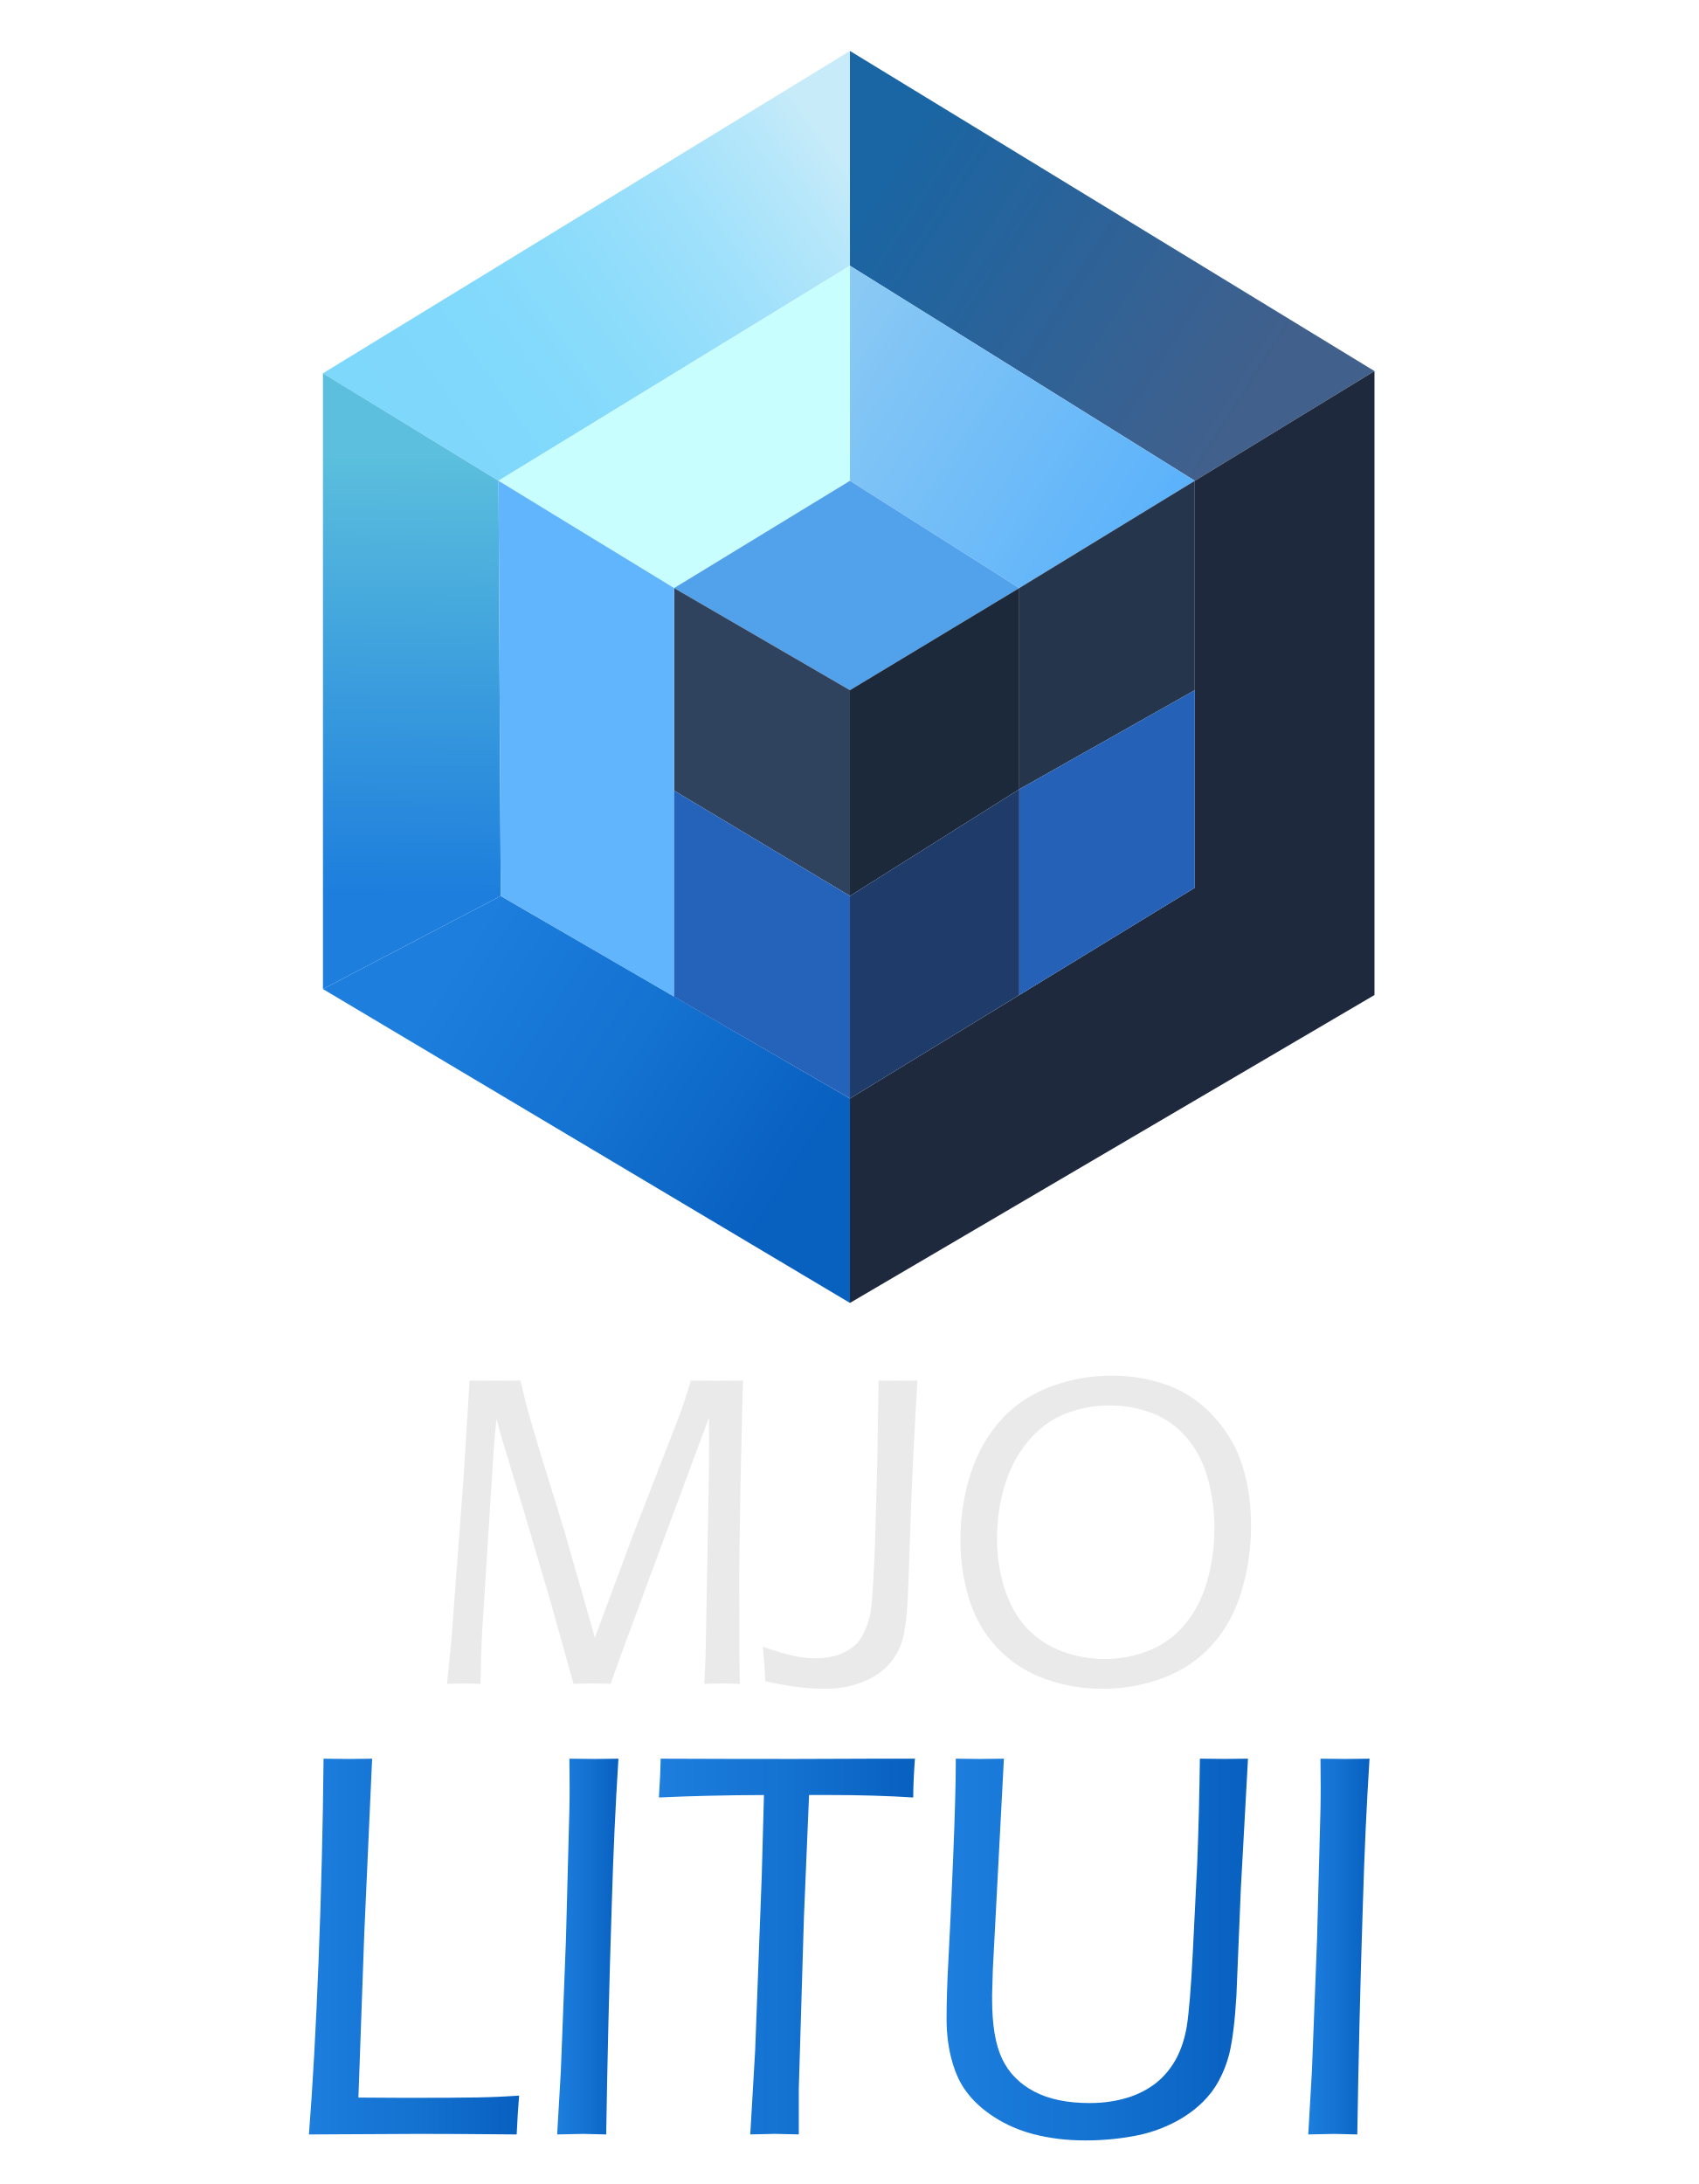
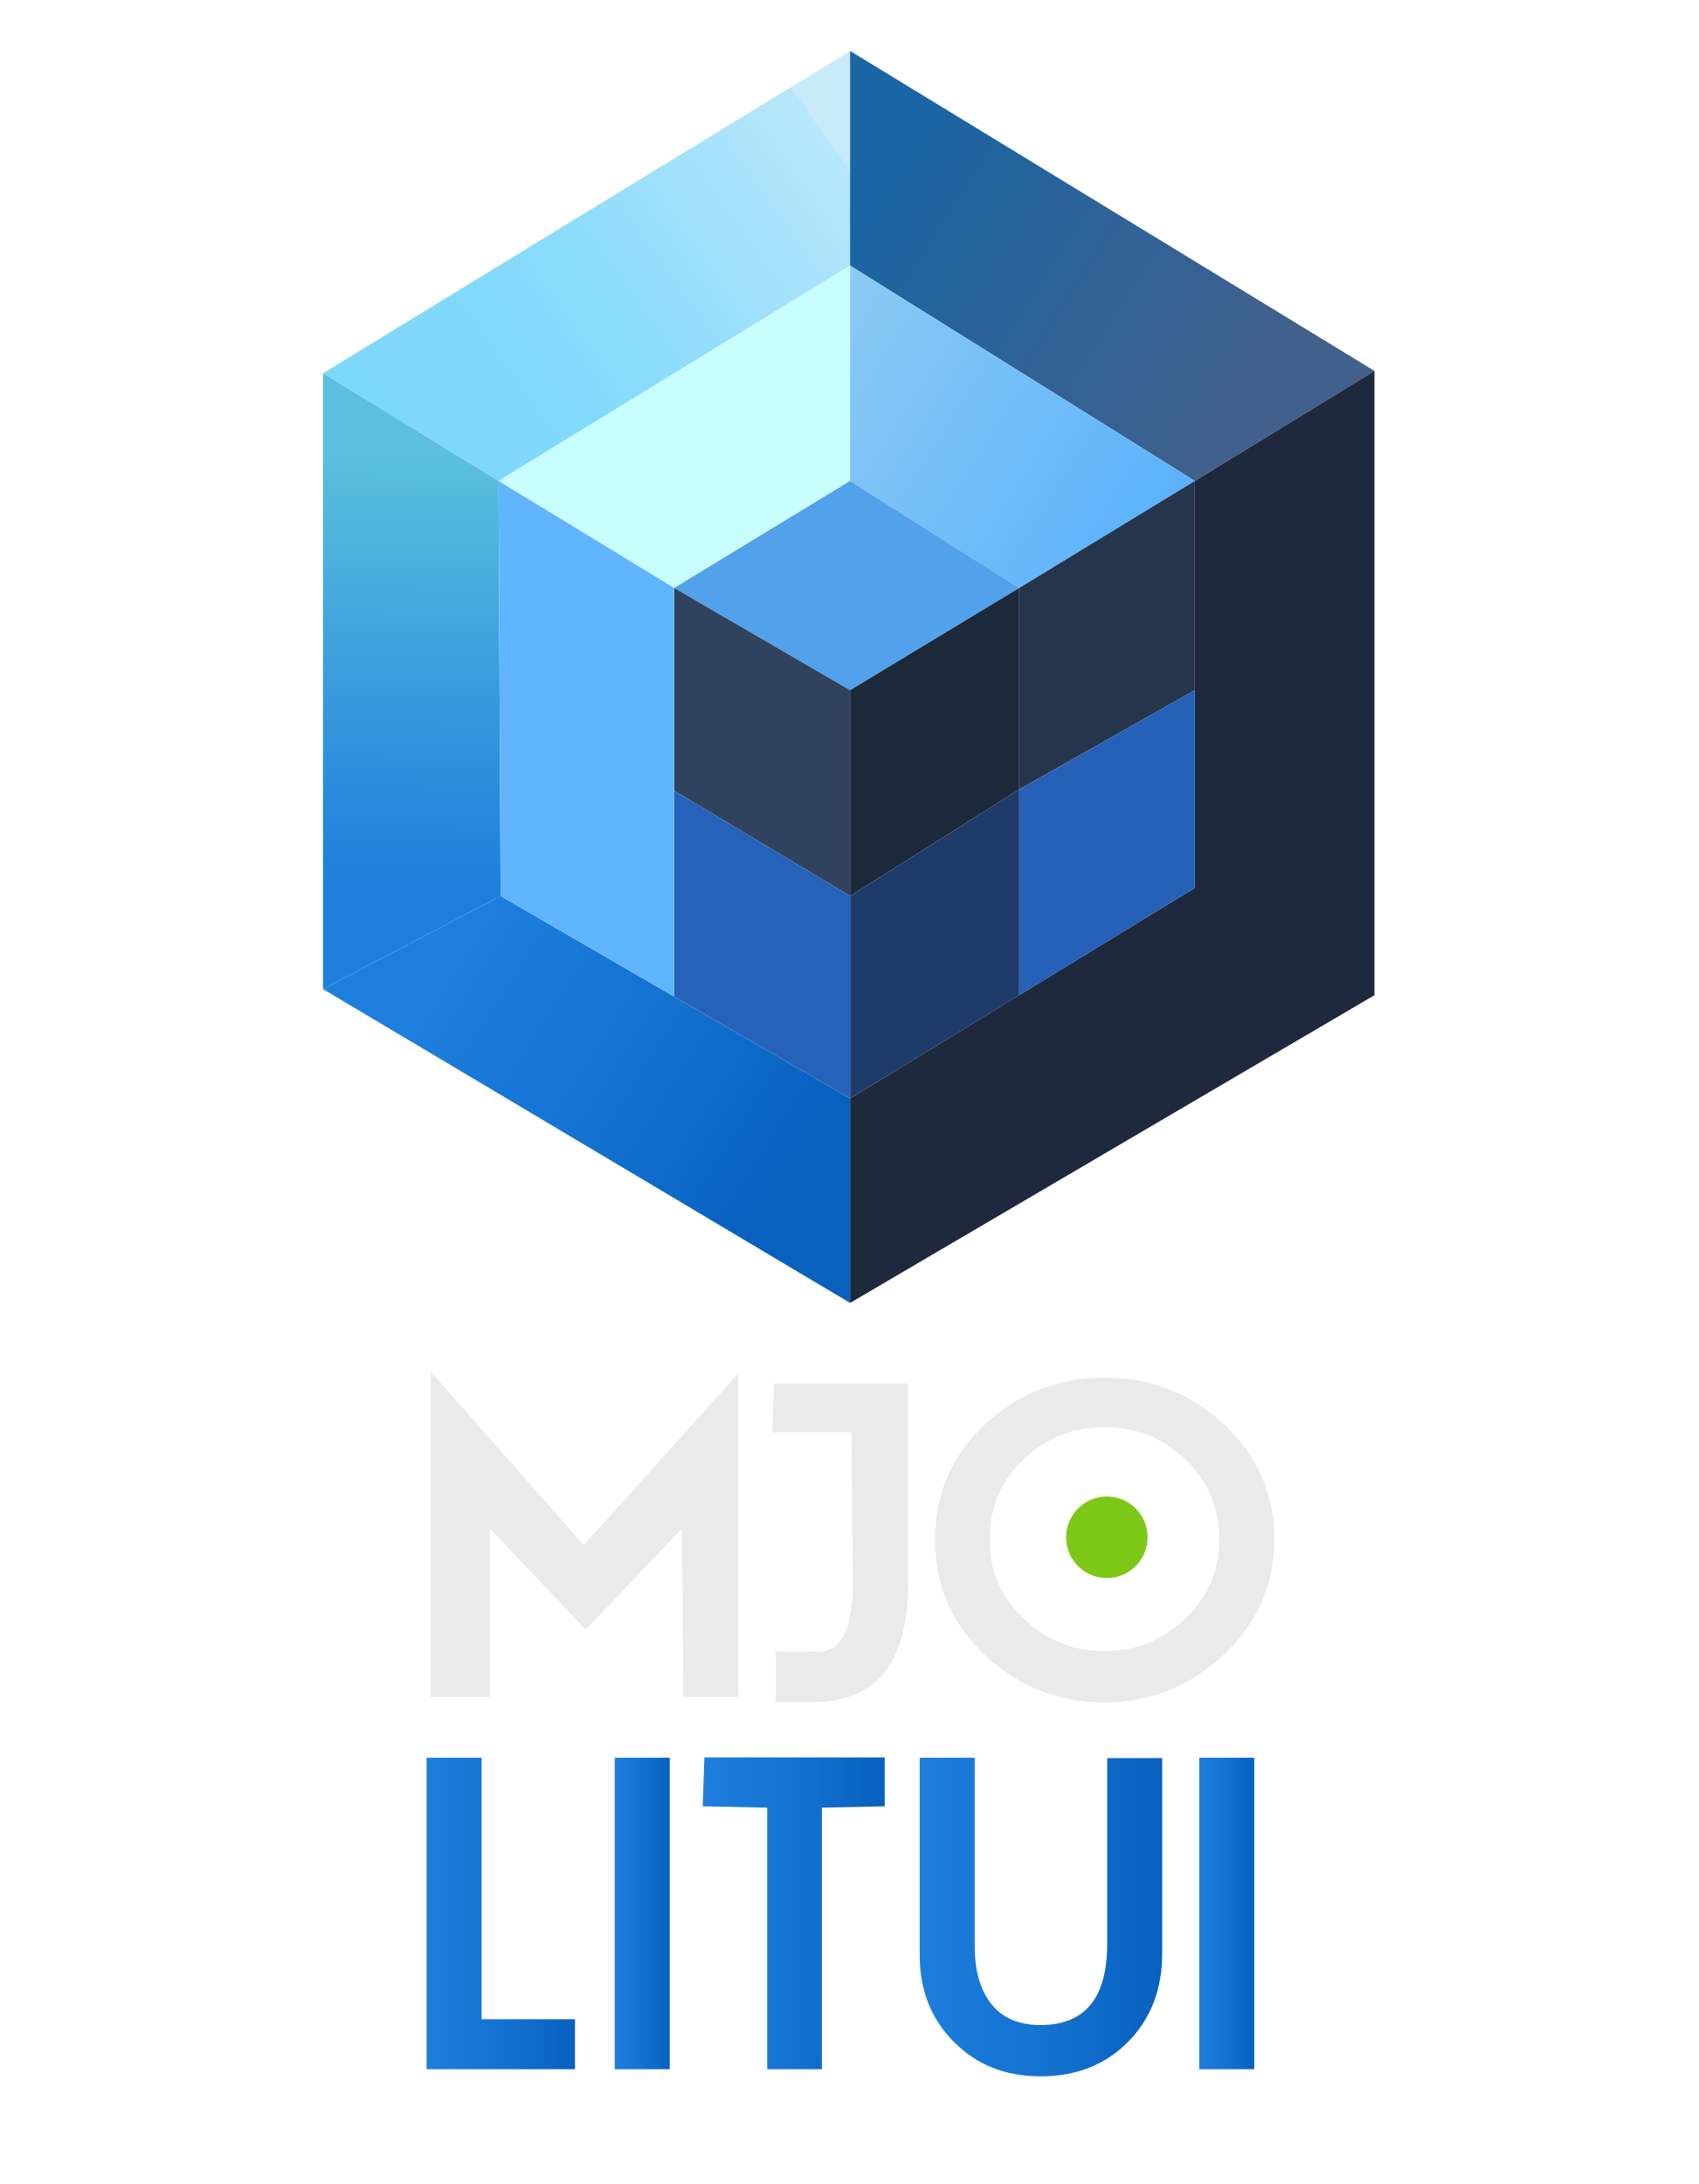
- <svg xmlns="http://www.w3.org/2000/svg" xmlns:xlink="http://www.w3.org/1999/xlink" id="Capa_1" version="1.1" viewBox="0 0 500 643">
+ <svg xmlns="http://www.w3.org/2000/svg" xmlns:xlink="http://www.w3.org/1999/xlink" version="1.1" viewBox="0 0 500 643">
  <defs>
    <style>
-       .st0 {
-         fill: url(#Degradado_sin_nombre_6);
+       .cls-1 {
+         fill: url(#Degradado_sin_nombre_12);
      }

-       .st1 {
+       .cls-1, .cls-2, .cls-3, .cls-4, .cls-5, .cls-6, .cls-7, .cls-8, .cls-9, .cls-10, .cls-11, .cls-12, .cls-13, .cls-14, .cls-15, .cls-16, .cls-17, .cls-18, .cls-19, .cls-20, .cls-21, .cls-22 {
+         stroke-width: 0px;
+       }
+ 
+       .cls-2 {
+         fill: #eaeaea;
+       }
+ 
+       .cls-3 {
+         fill: url(#Degradado_sin_nombre_12-3);
+       }
+ 
+       .cls-4 {
+         fill: url(#Degradado_sin_nombre_3);
+       }
+ 
+       .cls-5 {
+         fill: #1f293d;
+       }
+ 
+       .cls-6 {
+         fill: #25354c;
+       }
+ 
+       .cls-7 {
+         fill: #30435e;
+       }
+ 
+       .cls-8 {
+         fill: #c9feff;
+       }
+ 
+       .cls-9 {
+         fill: #1b293b;
+       }
+ 
+       .cls-10 {
+         fill: #60b5fd;
+       }
+ 
+       .cls-11 {
+         fill: url(#Degradado_sin_nombre_12-4);
+       }
+ 
+       .cls-12 {
+         fill: #52a1eb;
+       }
+ 
+       .cls-13 {
+         fill: url(#Degradado_sin_nombre_4);
+       }
+ 
+       .cls-14 {
+         fill: #2561b7;
+       }
+ 
+       .cls-15 {
+         fill: url(#Degradado_sin_nombre_12-5);
+       }
+ 
+       .cls-16 {
+         fill: #1e3b69;
+       }
+ 
+       .cls-17 {
+         fill: url(#Degradado_sin_nombre);
+       }
+ 
+       .cls-18 {
+         fill: url(#Degradado_sin_nombre_2);
+       }
+ 
+       .cls-19 {
+         fill: #7dc717;
+       }
+ 
+       .cls-20 {
        fill: url(#Degradado_sin_nombre_5);
      }

-       .st2 {
+       .cls-21 {
+         fill: url(#Degradado_sin_nombre_12-2);
+       }
+ 
+       .cls-22 {
        fill: #2563ba;
      }
- 
-       .st3 {
-         fill: url(#Degradado_sin_nombre_34);
-       }
- 
-       .st4 {
-         fill: #c9feff;
-       }
- 
-       .st5 {
-         fill: #1b293b;
-       }
- 
-       .st6 {
-         fill: #2561b7;
-       }
- 
-       .st7 {
-         fill: url(#Degradado_sin_nombre_4);
-       }
- 
-       .st8 {
-         fill: #1f293d;
-       }
- 
-       .st9 {
-         fill: url(#Degradado_sin_nombre_2);
-       }
- 
-       .st10 {
-         fill: url(#Degradado_sin_nombre_32);
-       }
- 
-       .st11 {
-         fill: url(#Degradado_sin_nombre_35);
-       }
- 
-       .st12 {
-         fill: #30435e;
-       }
- 
-       .st13 {
-         fill: url(#Degradado_sin_nombre_3);
-       }
- 
-       .st14 {
-         fill: #52a1eb;
-       }
- 
-       .st15 {
-         fill: #60b5fd;
-       }
- 
-       .st16 {
-         fill: #eaeaea;
-       }
- 
-       .st17 {
-         fill: #25354c;
-       }
- 
-       .st18 {
-         fill: url(#Degradado_sin_nombre_33);
-       }
- 
-       .st19 {
-         fill: url(#Degradado_sin_nombre_31);
-       }
- 
-       .st20 {
-         fill: #1e3b69;
-       }
    </style>
-     <linearGradient id="Degradado_sin_nombre_6" data-name="Degradado sin nombre 6" x1="244.86" y1="459.23" x2="118.42" y2="369.39" gradientTransform="translate(0 502) scale(1 -1)" gradientUnits="userSpaceOnUse">
+     <linearGradient id="Degradado_sin_nombre" data-name="Degradado sin nombre" x1="244.9" y1="-409.2" x2="118.4" y2="-319.4" gradientTransform="translate(0 452)" gradientUnits="userSpaceOnUse">
      <stop offset="0" stop-color="#c7ebf9" />
-       <stop offset=".1" stop-color="#b7e7fa" />
-       <stop offset=".31" stop-color="#9ee0fb" />
-       <stop offset=".52" stop-color="#8cdcfb" />
-       <stop offset=".74" stop-color="#81d9fc" />
+       <stop offset="0" stop-color="#b7e7fa" />
+       <stop offset=".3" stop-color="#9ee0fb" />
+       <stop offset=".5" stop-color="#8cdcfb" />
+       <stop offset=".7" stop-color="#81d9fc" />
      <stop offset="1" stop-color="#7ed8fc" />
    </linearGradient>
-     <linearGradient id="Degradado_sin_nombre_2" data-name="Degradado sin nombre 2" x1="261.31" y1="450.35" x2="366.73" y2="383.28" gradientTransform="translate(0 502) scale(1 -1)" gradientUnits="userSpaceOnUse">
+     <linearGradient id="Degradado_sin_nombre_2" data-name="Degradado sin nombre 2" x1="261.3" y1="-400.4" x2="366.7" y2="-333.3" gradientTransform="translate(0 452)" gradientUnits="userSpaceOnUse">
      <stop offset="0" stop-color="#1a65a3" />
      <stop offset="1" stop-color="#41608c" />
    </linearGradient>
-     <linearGradient id="Degradado_sin_nombre_3" data-name="Degradado sin nombre 3" x1="134.3" y1="219.32" x2="233.81" y2="155.47" gradientTransform="translate(0 502) scale(1 -1)" gradientUnits="userSpaceOnUse">
+     <linearGradient id="Degradado_sin_nombre_3" data-name="Degradado sin nombre 3" x1="134.3" y1="-169.3" x2="233.8" y2="-105.5" gradientTransform="translate(0 452)" gradientUnits="userSpaceOnUse">
      <stop offset="0" stop-color="#1d7edd" />
-       <stop offset=".49" stop-color="#1472d1" />
+       <stop offset=".5" stop-color="#1472d1" />
      <stop offset="1" stop-color="#0860bf" />
    </linearGradient>
-     <linearGradient id="Degradado_sin_nombre_4" data-name="Degradado sin nombre 4" x1="120.09" y1="238.94" x2="122.07" y2="367.74" gradientTransform="translate(0 502) scale(1 -1)" gradientUnits="userSpaceOnUse">
+     <linearGradient id="Degradado_sin_nombre_4" data-name="Degradado sin nombre 4" x1="120.1" y1="-188.9" x2="122.1" y2="-317.7" gradientTransform="translate(0 452)" gradientUnits="userSpaceOnUse">
      <stop offset="0" stop-color="#1d7edd" />
-       <stop offset=".17" stop-color="#2889dd" />
+       <stop offset=".2" stop-color="#2889dd" />
      <stop offset="1" stop-color="#5bbfdd" />
    </linearGradient>
-     <linearGradient id="Degradado_sin_nombre_5" data-name="Degradado sin nombre 5" x1="236.21" y1="401.69" x2="337.17" y2="337.45" gradientTransform="translate(0 502) scale(1 -1)" gradientUnits="userSpaceOnUse">
+     <linearGradient id="Degradado_sin_nombre_5" data-name="Degradado sin nombre 5" x1="236.2" y1="-351.7" x2="337.2" y2="-287.5" gradientTransform="translate(0 452)" gradientUnits="userSpaceOnUse">
      <stop offset="0" stop-color="#8ccaf4" />
      <stop offset="1" stop-color="#5bb2fb" />
    </linearGradient>
-     <linearGradient id="Degradado_sin_nombre_31" data-name="Degradado sin nombre 3" x1="90.96" y1="573.1" x2="152.87" y2="573.1" gradientTransform="matrix(1,0,0,1,0,0)" xlink:href="#Degradado_sin_nombre_3" />
-     <linearGradient id="Degradado_sin_nombre_32" data-name="Degradado sin nombre 3" x1="164.05" y1="573.1" x2="182.09" y2="573.1" gradientTransform="matrix(1,0,0,1,0,0)" xlink:href="#Degradado_sin_nombre_3" />
-     <linearGradient id="Degradado_sin_nombre_33" data-name="Degradado sin nombre 3" x1="194.01" y1="573.1" x2="269.4" y2="573.1" gradientTransform="matrix(1,0,0,1,0,0)" xlink:href="#Degradado_sin_nombre_3" />
-     <linearGradient id="Degradado_sin_nombre_34" data-name="Degradado sin nombre 3" x1="278.71" y1="573.99" x2="367.45" y2="573.99" gradientTransform="matrix(1,0,0,1,0,0)" xlink:href="#Degradado_sin_nombre_3" />
-     <linearGradient id="Degradado_sin_nombre_35" data-name="Degradado sin nombre 3" x1="385.2" y1="573.1" x2="403.24" y2="573.1" gradientTransform="matrix(1,0,0,1,0,0)" xlink:href="#Degradado_sin_nombre_3" />
+     <linearGradient id="Degradado_sin_nombre_12" data-name="Degradado sin nombre 12" x1="125.6" y1="563.4" x2="169.4" y2="563.4" gradientUnits="userSpaceOnUse">
+       <stop offset="0" stop-color="#1d7edd" />
+       <stop offset=".5" stop-color="#1472d1" />
+       <stop offset="1" stop-color="#0860bf" />
+     </linearGradient>
+     <linearGradient id="Degradado_sin_nombre_12-2" data-name="Degradado sin nombre 12" x1="180.9" x2="197.2" xlink:href="#Degradado_sin_nombre_12" />
+     <linearGradient id="Degradado_sin_nombre_12-3" data-name="Degradado sin nombre 12" x1="207" y1="563.3" x2="260.5" y2="563.3" xlink:href="#Degradado_sin_nombre_12" />
+     <linearGradient id="Degradado_sin_nombre_12-4" data-name="Degradado sin nombre 12" x1="270.7" y1="564.4" x2="342.2" y2="564.4" xlink:href="#Degradado_sin_nombre_12" />
+     <linearGradient id="Degradado_sin_nombre_12-5" data-name="Degradado sin nombre 12" x1="353.1" x2="369.3" xlink:href="#Degradado_sin_nombre_12" />
  </defs>
-   <g>
-     <polygon class="st0" points="95.09 109.9 250.26 15 250.26 78.24 146.78 141.55 95.09 109.9" />
-     <polygon class="st9" points="404.7 109.25 351.8 141.55 250.26 78.24 250.26 15 404.7 109.25" />
-     <polygon class="st8" points="351.8 141.55 351.8 261.37 250.26 323.41 250.26 383.6 404.7 292.95 404.7 109.25 351.8 141.55" />
-     <polygon class="st13" points="147.43 263.78 250.26 323.41 250.26 383.6 95.09 291.19 147.43 263.78" />
-     <polygon class="st7" points="146.78 141.55 147.43 263.78 95.09 291.19 95.09 109.9 146.78 141.55" />
-     <polygon class="st4" points="250.26 141.55 250.26 78.24 146.78 141.55 198.48 173.13 250.26 141.55" />
-     <polygon class="st1" points="300.11 173.13 250.26 141.55 250.26 78.24 351.8 141.55 300.11 173.13" />
-     <polygon class="st14" points="250.26 203.19 300.11 173.13 250.26 141.55 198.48 173.13 250.26 203.19" />
-     <polygon class="st12" points="250.26 263.78 250.26 203.19 198.48 173.13 198.48 232.76 250.26 263.78" />
-     <polygon class="st5" points="300.11 232.36 250.26 263.78 250.26 203.19 300.11 173.13 300.11 232.36" />
-     <polygon class="st17" points="351.8 203.19 300.11 232.36 300.11 173.13 351.8 141.55 351.8 203.19" />
-     <polygon class="st15" points="198.48 232.76 198.48 293.43 147.43 263.78 146.78 141.55 198.48 173.13 198.48 232.76" />
-     <polygon class="st6" points="300.11 232.36 300.11 292.95 351.8 261.37 351.8 203.19 300.11 232.36" />
-     <polygon class="st20" points="250.26 263.78 300.11 232.36 300.11 292.95 250.26 323.41 250.26 263.78" />
-     <polygon class="st2" points="198.48 232.76 250.26 263.78 250.26 323.41 198.48 293.43 198.48 232.76" />
-   </g>
-   <g id="Capa_2">
+   <g id="Capa_1" data-name="Capa 1">
    <g>
-       <path class="st16" d="M131.61,495.75l1.24-12.1,3.65-48.75,1.77-28.46c2.94.04,5.5.07,7.67.07,2.01,0,4.45-.02,7.32-.07l1.34,5.69c.39,1.53.87,3.32,1.46,5.37.58,2.05,1.59,5.47,3.03,10.27l7.16,23.23,8.91,31.14,11.58-31.14,13.21-34.02c.47-1.22.92-2.52,1.37-3.89.45-1.37,1.15-3.59,2.12-6.64,2.52.04,5.14.07,7.86.07,2.17,0,4.66-.02,7.45-.07l-.73,31.21-.31,20.48c-.04,1.92-.06,3.84-.06,5.76l.06,14.98v8.44c0,.96.04,3.77.12,8.44-2.56-.09-4.27-.13-5.13-.13-1.2,0-2.97.04-5.3.13l.35-8.31.87-47.11c.12-5.28.17-11.14.17-17.6l-.06-5.37-25.55,68.9-3.38,9.49c-2.53-.09-4.3-.13-5.31-.13-1.21,0-3.08.04-5.61.13l-6.91-24.67-7.15-24.28-7.09-23.42c-.31-1.05-.83-2.92-1.57-5.63l-.71,7.66-3.56,56.27c-.08,1.88-.15,3.75-.21,5.63-.06,1.88-.13,4.69-.21,8.44l-4.88-.13c-.77,0-2.44.04-5,.13Z" />
-       <path class="st16" d="M225.34,494.97c-.15-3.53-.41-6.91-.76-10.14,4.08,1.4,7.2,2.31,9.38,2.75,2.17.44,4.33.65,6.47.65,2.02,0,3.96-.28,5.83-.85,1.63-.52,3.05-1.2,4.25-2.03,1.01-.7,1.84-1.48,2.5-2.36.85-1.18,1.59-2.6,2.21-4.26.66-1.66,1.11-3.58,1.34-5.76.35-3.14.72-9.45,1.1-18.92l.64-23.25.4-24.36,5.6.07,5.83-.07c-.82,13.62-1.43,25.6-1.82,35.95l-.88,24.82c-.19,6.15-.64,10.86-1.34,14.11-.7,3.25-2.05,6.03-4.05,8.35s-4.66,4.15-7.98,5.5c-3.32,1.35-7.09,2.03-11.32,2.03-5.08,0-10.89-.74-17.41-2.22Z" />
-       <path class="st16" d="M327.4,405c5.75,0,11.2.94,16.37,2.81,5.16,1.88,9.72,4.97,13.66,9.29,3.94,4.32,6.75,9.16,8.42,14.53s2.51,11.19,2.51,17.47c0,6.72-.93,13.17-2.8,19.37-1.86,6.19-4.74,11.45-8.62,15.77-3.88,4.32-8.66,7.56-14.33,9.72-5.67,2.16-11.63,3.24-17.88,3.24s-11.64-.98-17.1-2.94c-5.46-1.96-10.11-4.98-13.95-9.06-3.84-4.08-6.62-8.88-8.33-14.39-1.71-5.52-2.56-11.37-2.56-17.57,0-6.8,1.03-13.34,3.09-19.6,2.06-6.26,5.1-11.55,9.12-15.87,4.02-4.32,8.87-7.52,14.56-9.62,5.69-2.09,11.64-3.14,17.85-3.14ZM326.75,413.77c-4.66,0-9.07.84-13.22,2.52-4.16,1.68-7.78,4.37-10.86,8.07-3.09,3.71-5.38,8.06-6.87,13.07-1.5,5.01-2.24,10.24-2.24,15.69,0,5.06.74,9.9,2.21,14.55,1.48,4.64,3.65,8.51,6.52,11.6,2.87,3.09,6.33,5.39,10.37,6.9,4.04,1.5,8.25,2.26,12.64,2.26s8.8-.81,12.9-2.42c4.1-1.61,7.63-4.17,10.6-7.68,2.97-3.51,5.17-7.75,6.61-12.72,1.44-4.97,2.16-10.18,2.16-15.62,0-5.14-.65-10.06-1.95-14.74-1.3-4.68-3.38-8.68-6.23-12-2.85-3.31-6.24-5.72-10.17-7.22-3.92-1.5-8.08-2.26-12.47-2.26Z" />
-       <path class="st19" d="M90.96,628.41c1.1-13.94,2.05-30.97,2.84-51.1.79-20.13,1.28-39.97,1.47-59.53,3.32.05,5.85.08,7.58.08l6.72-.08-2.31,51.34-1.73,48.43,13.71.08c10.2,0,17.37-.04,21.53-.12,4.16-.08,8.19-.26,12.08-.53-.29,3.43-.53,7.24-.72,11.43-10.92-.11-20.56-.16-28.93-.16l-32.25.16Z" />
-       <path class="st10" d="M164.05,628.41l1.08-18.64,1.51-38.82,1.01-38.25c.05-2.21.07-4.43.07-6.65l-.07-8.27,7.44.08,7-.08c-.86,13.51-1.51,27.61-1.94,42.31-.77,23.56-1.32,46.33-1.66,68.32l-6.79-.16c-.87,0-3.42.05-7.65.16Z" />
-       <path class="st18" d="M220.91,628.41l1.44-24.8,1.94-51.38.65-23.75c-11.78.05-22.09.3-30.93.73.29-4.32.46-8.13.51-11.43,12.22.05,25.39.08,39.53.08l23.08-.08h12.26c-.34,4.79-.5,8.6-.5,11.43-7.46-.49-15.71-.73-24.75-.73h-5.92l-1.51,35.87-1.51,50.53v13.52l-6.93-.16c-.63,0-3.08.05-7.37.16Z" />
-       <path class="st3" d="M281.43,517.78l7.15.08,7.01-.08-3.25,61.84-.22,7.54v1.54c0,7.51.98,13.33,2.96,17.47,1.97,4.13,5.11,7.33,9.42,9.6,4.31,2.27,9.75,3.4,16.34,3.4,4.43,0,8.52-.65,12.27-1.95,3.13-1.13,5.78-2.65,7.97-4.54,2.19-1.89,4.01-4.21,5.45-6.97,1.35-2.65,2.31-5.65,2.89-9,.67-4.21,1.27-11.56,1.8-22.04l1.29-26.1c.38-9.62.64-19.88.79-30.8l7.44.08,6.72-.08-2.1,38.17-1.31,31.61c-.43,7.35-1.13,13.05-2.09,17.1-.72,2.86-1.78,5.57-3.17,8.1-1.25,2.27-2.79,4.3-4.62,6.08-2.16,2.16-4.79,4.08-7.86,5.75-3.27,1.73-6.73,3.03-10.39,3.89-5.24,1.13-10.68,1.7-16.3,1.7s-10.6-.62-15.37-1.86c-4.14-1.08-7.94-2.73-11.4-4.94-3.46-2.21-6.23-4.73-8.3-7.54-1.73-2.27-3.1-5.13-4.11-8.59-1.15-3.89-1.73-8.19-1.73-12.89,0-5.03.18-10.78.54-17.26.36-6.48.81-16.26,1.36-29.34.55-13.07.82-23.07.82-29.99Z" />
-       <path class="st11" d="M385.2,628.41l1.08-18.64,1.51-38.82,1.01-38.25c.05-2.21.07-4.43.07-6.65l-.07-8.27,7.44.08,7-.08c-.86,13.51-1.51,27.61-1.94,42.31-.77,23.56-1.32,46.33-1.66,68.32l-6.79-.16c-.87,0-3.42.05-7.65.16Z" />
+       <polygon class="cls-17" points="95.1 109.9 250.3 15 250.3 78.2 146.8 141.6 95.1 109.9" />
+       <polygon class="cls-18" points="404.7 109.2 351.8 141.6 250.3 78.2 250.3 15 404.7 109.2" />
+       <polygon class="cls-5" points="351.8 141.6 351.8 261.4 250.3 323.4 250.3 383.6 404.7 293 404.7 109.2 351.8 141.6" />
+       <polygon class="cls-4" points="147.4 263.8 250.3 323.4 250.3 383.6 95.1 291.2 147.4 263.8" />
+       <polygon class="cls-13" points="146.8 141.6 147.4 263.8 95.1 291.2 95.1 109.9 146.8 141.6" />
+       <polygon class="cls-8" points="250.3 141.6 250.3 78.2 146.8 141.6 198.5 173.1 250.3 141.6" />
+       <polygon class="cls-20" points="300.1 173.1 250.3 141.6 250.3 78.2 351.8 141.6 300.1 173.1" />
+       <polygon class="cls-12" points="250.3 203.2 300.1 173.1 250.3 141.6 198.5 173.1 250.3 203.2" />
+       <polygon class="cls-7" points="250.3 263.8 250.3 203.2 198.5 173.1 198.5 232.8 250.3 263.8" />
+       <polygon class="cls-9" points="300.1 232.4 250.3 263.8 250.3 203.2 300.1 173.1 300.1 232.4" />
+       <polygon class="cls-6" points="351.8 203.2 300.1 232.4 300.1 173.1 351.8 141.6 351.8 203.2" />
+       <polygon class="cls-10" points="198.5 232.8 198.5 293.4 147.4 263.8 146.8 141.6 198.5 173.1 198.5 232.8" />
+       <polygon class="cls-14" points="300.1 232.4 300.1 293 351.8 261.4 351.8 203.2 300.1 232.4" />
+       <polygon class="cls-16" points="250.3 263.8 300.1 232.4 300.1 293 250.3 323.4 250.3 263.8" />
+       <polygon class="cls-22" points="198.5 232.8 250.3 263.8 250.3 323.4 198.5 293.4 198.5 232.8" />
    </g>
  </g>
+   <g id="Capa_2" data-name="Capa 2">
+     <g>
+       <path class="cls-1" d="M169.4,609.2h-43.8v-91.7h16.2v77h27.5v14.6Z" />
+       <path class="cls-21" d="M197.2,609.2h-16.2v-91.7h16.2v91.7Z" />
+       <path class="cls-3" d="M260.5,531.8l-18.5.4v77h-16.1v-77l-19-.4.5-14.4h53.1v14.4Z" />
+       <path class="cls-11" d="M342.2,575.1c0,10.5-3.3,19.2-10,26-6.7,6.8-15.3,10.2-25.8,10.2s-18.8-3.4-25.5-10.1c-6.7-6.7-10.1-15.2-10.1-25.5v-58.2h16.2v55.6c0,6.9,1.5,12.3,4.5,16.4,3.3,4.5,8.3,6.7,14.9,6.7,13.1,0,19.6-8,19.6-23.9v-54.7h16.2v57.6Z" />
+       <path class="cls-15" d="M369.3,609.2h-16.2v-91.7h16.2v91.7Z" />
+     </g>
+     <g>
+       <path class="cls-2" d="M217.6,499.6h-16.4l-.4-49.6-28.3,29.8-28.3-29.8v49.6h-17.4v-95.8l45.1,51.1,45.5-50.6v95.3Z" />
+       <path class="cls-2" d="M267.4,466.1c0,23.3-9.3,35-27.8,35h-11.2v-14.9c6.2,0,10.4.1,12.5.1,6.8,0,10.2-6.7,10.2-20.2l-.4-44.4h-23.3l.5-14.4h39.4v58.8Z" />
+       <path class="cls-2" d="M375.2,453.2c0,13.4-5,24.7-14.9,34-9.9,9.3-21.6,14-35.1,14s-25.3-4.6-35.1-13.8c-9.8-9.2-14.8-20.6-14.8-34.2s5-24.8,15-34.1c9.8-9,21.4-13.5,34.9-13.5s25.1,4.5,35,13.5c10,9.3,15,20.7,15,34.1ZM359,453.2c0-9.3-3.3-17.1-9.9-23.4-6.6-6.4-14.5-9.6-23.9-9.6s-17.3,3.2-23.9,9.5c-6.6,6.3-9.9,14.2-9.9,23.5s3.3,17,10,23.3c6.7,6.4,14.6,9.6,23.8,9.6s17.1-3.2,23.8-9.6c6.7-6.4,10-14.2,10-23.3Z" />
+     </g>
+     <circle class="cls-19" cx="325.9" cy="452.6" r="12" />
+   </g>
</svg>
